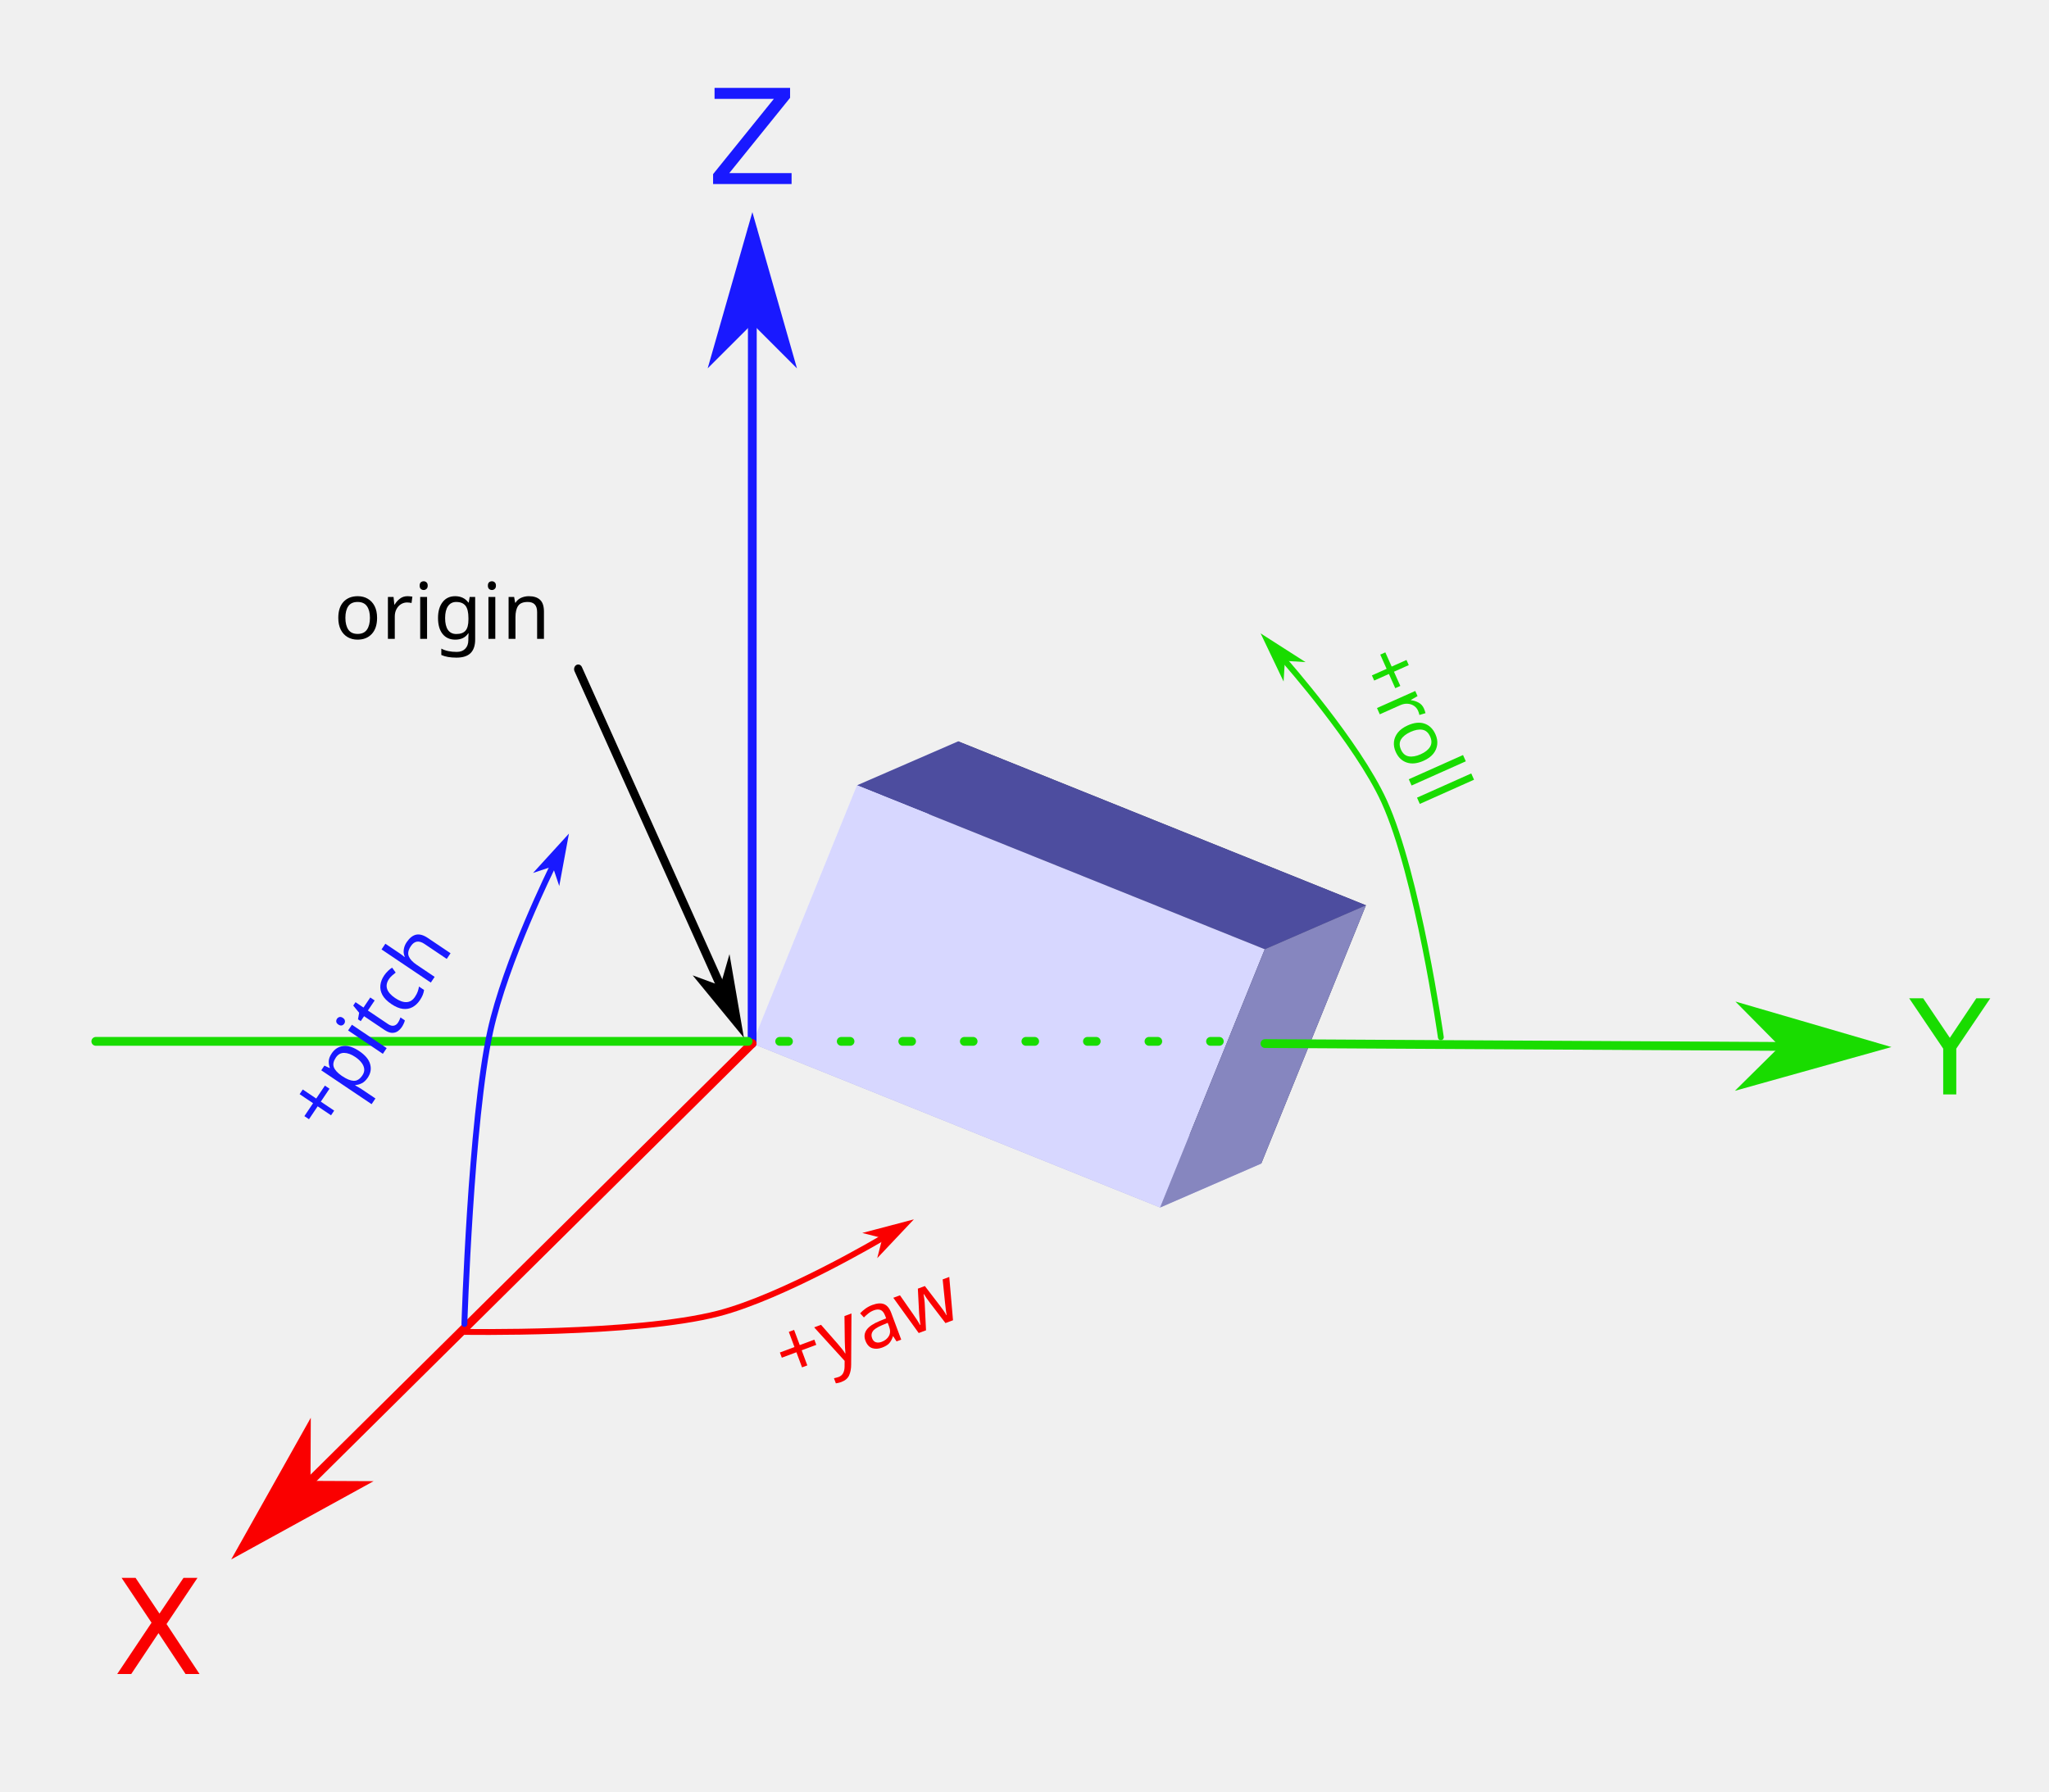
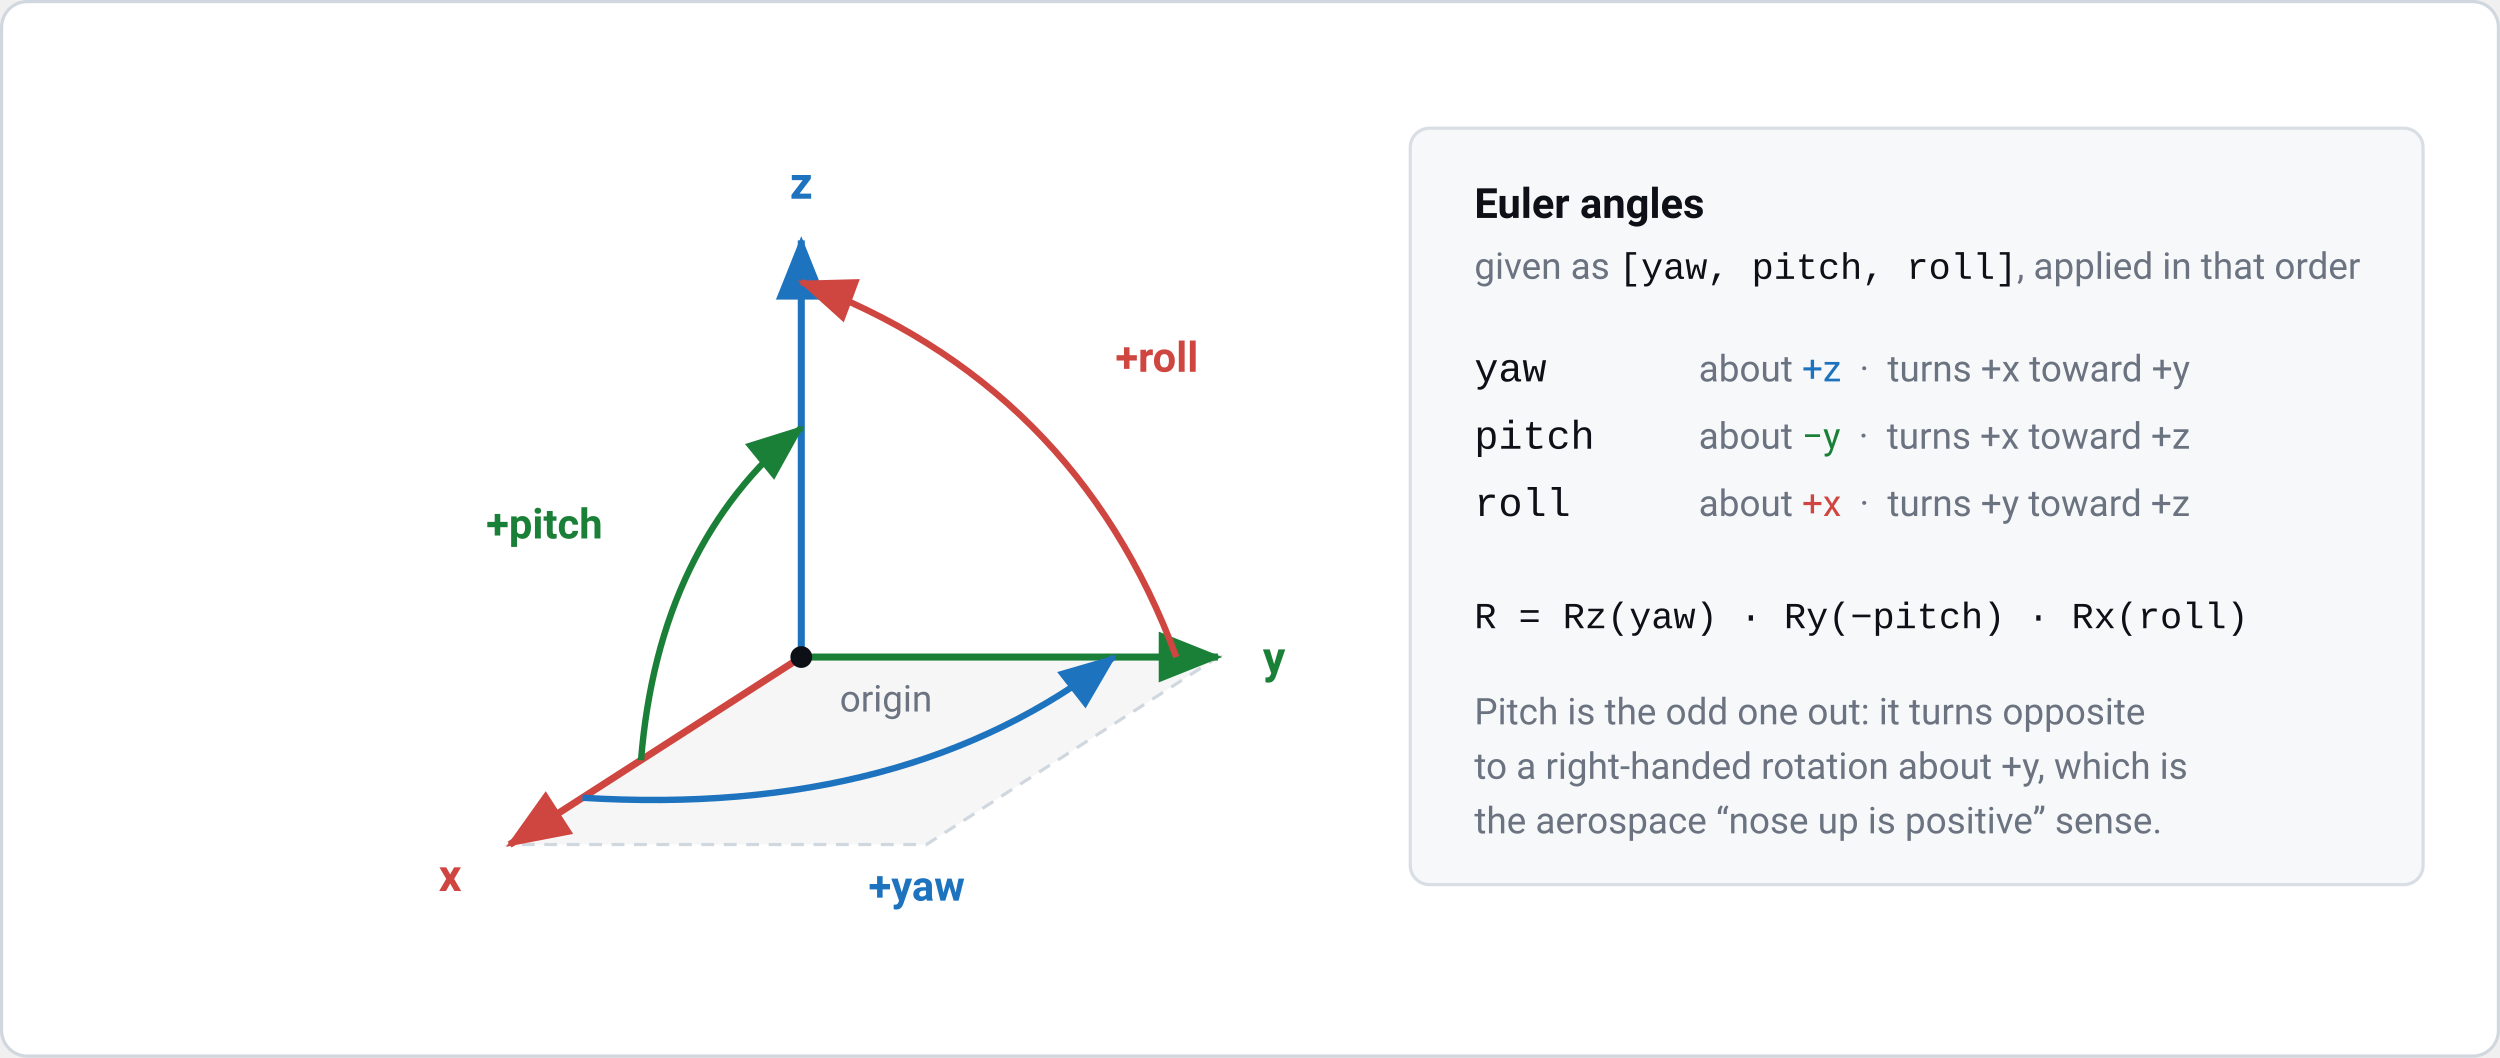
- <svg xmlns="http://www.w3.org/2000/svg" width="699.1" height="611.3" enable-background="new 0 0 661.296 552.551" overflow="visible" version="1.1" viewBox="0 0 699.1 611.3" xml:space="preserve" id="svg44">
-   <defs id="defs3">
-     <marker style="overflow:visible" id="DartArrow" refX="0" refY="0" orient="auto-start-reverse" markerWidth="1" markerHeight="1" viewBox="0 0 1 1" preserveAspectRatio="xMidYMid">
-       <path style="fill:context-stroke;fill-rule:evenodd;stroke:none" d="M 0,0 5,-5 -12.5,0 5,5 Z" transform="scale(-0.5)" id="path45" />
+ <svg xmlns="http://www.w3.org/2000/svg" viewBox="0 0 780 330" width="780" height="330" role="img" aria-label="Yaw, pitch and roll Euler angles, each coloured by the axis it turns about">
+   <style>
+     .bg    { fill:#ffffff; stroke:#d0d7de; stroke-width:1 }
+     .panel { fill:#f6f8fa; stroke:#d8dee4; stroke-width:1 }
+     .hd    { font:600 13px 'IBM Plex Sans','Segoe UI',Roboto,Helvetica,Arial,sans-serif; fill:#0d1117 }
+     .lbl   { font:11.5px 'IBM Plex Sans','Segoe UI',Roboto,Helvetica,Arial,sans-serif; fill:#6b7280 }
+     .ax    { font:600 14px 'IBM Plex Sans','Segoe UI',Roboto,Helvetica,Arial,sans-serif }
+     .mono  { font:12.5px 'IBM Plex Mono',Consolas,'Courier New',monospace; fill:#0d1117 }
+     .ang   { font:600 13px 'IBM Plex Sans','Segoe UI',Roboto,Helvetica,Arial,sans-serif }
+     .aX    { stroke:#cf4640; stroke-width:2.2; fill:none }
+     .aY    { stroke:#1a7f37; stroke-width:2.2; fill:none }
+     .aZ    { stroke:#1e73be; stroke-width:2.2; fill:none }
+   </style>
+   <defs>
+     <marker id="mX" markerWidth="10" markerHeight="9" refX="8.4" refY="3.6" orient="auto">
+       <path d="M0,0 L9,3.6 L0,7.2 z" fill="#cf4640" />
    </marker>
-     <marker id="Arrow1Lstart" overflow="visible" orient="auto">
-       <path transform="matrix(.8 0 0 .8 10 0)" d="m0 0 5-5-17.5 5 17.5 5z" fill="#1919ff" fill-rule="evenodd" stroke="#1919ff" stroke-width="1pt" id="path1" />
+     <marker id="mY" markerWidth="10" markerHeight="9" refX="8.4" refY="3.6" orient="auto">
+       <path d="M0,0 L9,3.6 L0,7.2 z" fill="#1a7f37" />
    </marker>
-     <marker id="b" overflow="visible" orient="auto">
-       <path transform="matrix(.8 0 0 .8 10 0)" d="m0 0 5-5-17.5 5 17.5 5z" fill="#fa0000" fill-rule="evenodd" stroke="#fa0000" stroke-width="1pt" id="path2" />
-     </marker>
-     <marker id="a" overflow="visible" orient="auto">
-       <path transform="matrix(.8 0 0 .8 10 0)" d="m0 0 5-5-17.5 5 17.5 5z" fill="#19dc00" fill-rule="evenodd" stroke="#19dc00" stroke-width="1pt" id="path3" />
-     </marker>
-     <marker id="a-4" overflow="visible" orient="auto" refX="0.0" refY="0.0" viewBox="0 0 17.774 10.156" markerWidth="17.774" markerHeight="10.156" preserveAspectRatio="xMidYMid">
-       <path transform="matrix(0.8,0,0,0.8,10,0)" d="M 0,0 5,-5 -12.5,0 5,5 Z" fill="#19dc00" fill-rule="evenodd" stroke="#19dc00" stroke-width="1pt" id="path3-7" />
-     </marker>
-     <marker style="overflow:visible" id="DartArrow-0" refX="0" refY="0" orient="auto-start-reverse" markerWidth="1" markerHeight="1" viewBox="0 0 1 1" preserveAspectRatio="xMidYMid">
-       <path style="fill:context-stroke;fill-rule:evenodd;stroke:none" d="M 0,0 5,-5 -12.5,0 5,5 Z" transform="scale(-0.5)" id="path45-9" />
-     </marker>
-     <marker style="overflow:visible" id="DartArrow-0-7" refX="0" refY="0" orient="auto-start-reverse" markerWidth="1" markerHeight="1" viewBox="0 0 1 1" preserveAspectRatio="xMidYMid">
-       <path style="fill:context-stroke;fill-rule:evenodd;stroke:none" d="M 0,0 5,-5 -12.5,0 5,5 Z" transform="scale(-0.5)" id="path45-9-4" />
+     <marker id="mZ" markerWidth="10" markerHeight="9" refX="8.4" refY="3.6" orient="auto">
+       <path d="M0,0 L9,3.6 L0,7.2 z" fill="#1e73be" />
    </marker>
  </defs>
-   <g id="g46" style="fill:#fa0000;fill-opacity:1;stroke:#1919ff;stroke-width:2;stroke-linecap:round;stroke-dasharray:none;stroke-opacity:1">
-     <path id="path52" style="fill:#e9e9ff;fill-rule:evenodd;stroke:none;stroke-linejoin:round" d="M 326.91,253.009 292.407,268.007 256.7,356.145 291.203,341.147 Z" points="292.407,268.007 256.7,356.145 291.203,341.147 326.91,253.009 " />
-     <path id="path47" style="fill:#353564;fill-rule:evenodd;stroke:none;stroke-linejoin:round" d="M 466.035,308.962 430.328,397.1 291.203,341.147 326.91,253.009 Z" points="430.328,397.1 291.203,341.147 326.91,253.009 466.035,308.962 " />
-     <path id="path51" style="fill:#afafde;fill-rule:evenodd;stroke:none;stroke-width:2.065;stroke-linejoin:round" d="M 430.328,397.1 395.825,412.098 256.7,356.145 291.203,341.147 Z" points="395.825,412.098 256.7,356.145 291.203,341.147 430.328,397.1 " />
-     <path id="path48" style="fill:#4d4d9f;fill-rule:evenodd;stroke:none;stroke-width:1.924;stroke-linejoin:round" d="m 466.035,308.962 -34.503,14.998 -139.125,-55.953 34.503,-14.998 z" points="431.532,323.96 292.407,268.007 326.91,253.009 466.035,308.962 " />
-     <path id="path50" style="fill:#d7d7ff;fill-rule:evenodd;stroke:none;stroke-width:2.147;stroke-linejoin:round" d="M 431.532,323.96 395.825,412.098 256.7,356.145 292.407,268.007 Z" points="395.825,412.098 256.7,356.145 292.407,268.007 431.532,323.96 " />
-     <path id="path49" style="fill:#8686bf;fill-rule:evenodd;stroke:none;stroke-width:2.065;stroke-linejoin:round" d="m 466.035,308.962 -34.503,14.998 -35.707,88.138 34.503,-14.998 z" points="431.532,323.96 395.825,412.098 430.328,397.1 466.035,308.962 " />
-   </g>
-   <symbol id="Org._Chart_-_Connector" transform="translate(47.4 25.39)" viewBox="-5.694 -17.641 11.389 35.281">
-     <path d="m0.999 17.64v-26.14c1.848 1.26 3.053 1.887 4.696 1.951-2.833-2.865-4.307-6.59-5.695-11.09-1.328 4.5-2.949 8.061-5.695 11.09 1.785-0.193 2.863-0.715 4.828-1.99v26.18z" id="path6" />
-   </symbol>
-   <g fill="#1919ff" aria-label="Z" id="g7">
-     <path d="m 243.8,30 h 25.77 v 3.384 l -20.74,25.69 h 21.25 v 3.735 H 243.3 v -3.384 l 20.74,-25.69 H 243.8 Z" fill="#1919ff" id="path7" />
-   </g>
-   <path d="m 256.7,78.22 -0.083,277.9" fill="#1919ff" fill-rule="evenodd" marker-start="url(#Arrow1Lstart)" stroke="#1919ff" stroke-linecap="round" stroke-linejoin="round" stroke-miterlimit="2" stroke-width="3" style="paint-order:stroke markers fill" id="path8" />
-   <g fill="#fa0000" aria-label="X" id="g9">
-     <path d="m 41.49,538.5 h 4.768 l 8.152,12.19 8.196,-12.19 h 4.768 l -10.55,15.75 11.25,17.05 h -4.768 l -9.229,-13.95 -9.294,13.95 h -4.79 l 11.71,-17.51 z" fill="#fa0000" id="path9" />
-   </g>
-   <g fill="#19dc00" aria-label="Y" id="g11">
-     <path d="m 651.4,340.7 h 4.768 l 9.097,13.49 9.031,-13.49 h 4.768 l -11.6,17.18 v 15.62 h -4.46 v -15.62 z" fill="#19dc00" id="path11" />
-   </g>
-   <g fill-rule="evenodd" stroke-linecap="round" stroke-linejoin="round" stroke-miterlimit="2" id="g15">
-     <path d="m 83.02,528.1 173.6,-172" fill="#fa0000" marker-start="url(#b)" stroke="#fa0000" stroke-width="3" style="paint-order:stroke markers fill" id="path15" />
-   </g>
-   <g fill-rule="evenodd" id="g23" />
-   <text x="519.194" y="497.218" fill="#5b5b5b" fill-rule="evenodd" font-family="Arial" font-size="85.33px" font-style="italic" stroke-dashoffset="17.6" stroke-linecap="round" stroke-linejoin="round" stroke-miterlimit="2" stroke-width="3" style="line-height:1.25;font-variant-ligatures:normal;font-variant-caps:normal;font-variant-numeric:normal;font-feature-settings:normal;paint-order:stroke markers fill" xml:space="preserve" id="text24">
-     <tspan x="519.194" y="574.289" id="tspan24" />
-   </text>
-   <path style="fill:none;stroke:#fa0000;stroke-width:2;stroke-linecap:round;stroke-dasharray:none;stroke-opacity:1;marker-end:url(#DartArrow)" d="m 157.276,454.529 c 0,0 59.322,1.103 87.8,-6.255 22.344,-5.773 55.977,-25.747 55.977,-25.747" id="path44" />
-   <path style="fill:none;stroke:#19dc00;stroke-width:2;stroke-linecap:round;stroke-dasharray:none;stroke-opacity:1;marker-end:url(#DartArrow-0)" d="m 491.604,354.004 c 0,0 -7.836,-55.295 -19.383,-80.579 -9.06,-19.838 -33.835,-47.896 -33.835,-47.896" id="path44-5" />
-   <text xml:space="preserve" style="font-weight:500;font-size:26.667px;font-family:'IBM Plex Mono';-inkscape-font-specification:'IBM Plex Mono Medium';text-align:center;letter-spacing:0px;text-anchor:middle;fill:#fa0000;fill-opacity:1;stroke:#000000;stroke-width:2;stroke-linecap:round;stroke-dasharray:none;stroke-opacity:1" x="125.111" y="535.781" id="text45" transform="rotate(-20.43523)">
-     <tspan id="tspan45" x="133.111" y="535.781" style="font-size:26.667px;fill:#fa0000;fill-opacity:1;stroke:none">+yaw </tspan>
-   </text>
-   <text xml:space="preserve" style="font-weight:500;font-size:26.667px;font-family:'IBM Plex Mono';-inkscape-font-specification:'IBM Plex Mono Medium';text-align:center;letter-spacing:0px;text-anchor:middle;fill:#19dc00;fill-opacity:1;stroke:#000000;stroke-width:2;stroke-linecap:round;stroke-dasharray:none;stroke-opacity:1" x="432.884" y="-330.482" id="text45-7" transform="rotate(65.9397)">
-     <tspan id="tspan45-4" x="432.884" y="-330.482" style="font-size:26.667px;fill:#19dc00;fill-opacity:1;stroke:none">+roll</tspan>
-   </text>
-   <path d="M 639.512,357.3 431.596,356.145" fill="#19dc00" fill-rule="evenodd" marker-start="url(#a)" stroke="#19dc00" stroke-linecap="round" stroke-linejoin="round" stroke-miterlimit="2" stroke-width="3" style="paint-order:stroke markers fill" id="path10" />
-   <path style="fill:#fa0000;fill-opacity:1;stroke:#19dc00;stroke-width:3.293;stroke-linecap:round;stroke-dasharray:3.293,19.758;stroke-dashoffset:0;stroke-opacity:1" d="m 431.596,356.145 c -58.341,0 -116.681,0 -175.022,0" id="path53" transform="matrix(0.9110042,0,0,0.9110042,22.83407,30.94542)" />
-   <path style="fill:#fa0000;fill-opacity:1;stroke:#19dc00;stroke-width:2.359;stroke-linecap:round;stroke-dasharray:none;stroke-dashoffset:0;stroke-opacity:1" d="m 431.596,356.145 c -58.341,0 -116.681,0 -175.022,0" id="path53-7" transform="matrix(1.27169,0,0,1.27169,-293.5935,-97.51089)" />
-   <path style="fill:none;stroke:#1919ff;stroke-width:2;stroke-linecap:round;stroke-dasharray:none;stroke-opacity:1;marker-end:url(#DartArrow-0-7)" d="m 158.449,451.851 c 0,0 2.13,-69.333 8.827,-99.917 5.255,-23.996 21.283,-56.254 21.283,-56.254" id="path44-5-8" />
-   <text xml:space="preserve" style="font-weight:500;font-size:26.667px;font-family:'IBM Plex Mono';-inkscape-font-specification:'IBM Plex Mono Medium';text-align:center;letter-spacing:0px;text-anchor:middle;fill:#1919ff;fill-opacity:1;stroke:#000000;stroke-width:2;stroke-linecap:round;stroke-dasharray:none;stroke-opacity:1" x="-210.256" y="309.155" id="text45-4" transform="rotate(-56.06393)">
-     <tspan id="tspan45-9" x="-210.256" y="309.155" style="font-size:26.667px;fill:#1919ff;fill-opacity:1;stroke:none">+pitch</tspan>
-   </text>
-   <text xml:space="preserve" style="font-weight:500;font-size:26.667px;font-family:'IBM Plex Mono';-inkscape-font-specification:'IBM Plex Mono Medium';text-align:center;letter-spacing:0px;text-anchor:middle;fill:#19dc00;fill-opacity:1;stroke:#1919ff;stroke-width:3;stroke-linecap:round;stroke-dasharray:none;stroke-dashoffset:0;stroke-opacity:1" x="156.716" y="218.031" id="text53">
-     <tspan id="tspan53" x="164.716" y="218.031" style="fill:#000000;fill-opacity:1;stroke:none">origin </tspan>
-   </text>
-   <path style="fill:none;fill-opacity:1;stroke:#000000;stroke-width:3.781;stroke-linecap:round;stroke-dasharray:none;stroke-dashoffset:0;stroke-opacity:1;marker-end:url(#DartArrow)" d="m 189.944,227.558 c 21.71,42.612 43.42,85.225 65.13,127.837" id="path54" transform="matrix(0.7451414,0,0,0.8447306,55.7471,36.14802)" />
+   <rect class="bg" x="0.5" y="0.5" width="779" height="329" rx="8" />
+   <path d="M250,205 L159,263.5 L289,263.5 L380,205 Z" fill="#6b7280" fill-opacity="0.06" stroke="#d0d7de" stroke-width="1" stroke-dasharray="4 3" />
+   <line class="aZ" x1="250" y1="205" x2="250" y2="75" marker-end="url(#mZ)" />
+   <line class="aY" x1="250" y1="205" x2="380" y2="205" marker-end="url(#mY)" />
+   <line class="aX" x1="250" y1="205" x2="159" y2="263.5" marker-end="url(#mX)" />
+   <text class="ax" x="250" y="62" text-anchor="middle" fill="#1e73be">z</text>
+   <text class="ax" x="394" y="210" fill="#1a7f37">y</text>
+   <text class="ax" x="144" y="278" text-anchor="end" fill="#cf4640">x</text>
+   <circle cx="250" cy="205" r="3.4" fill="#0d1117" />
+   <text class="lbl" x="262" y="222">origin</text>
+   <path d="M181.7,248.9 Q283.3,255.2 347.5,205" stroke="#1e73be" stroke-width="2" fill="none" marker-end="url(#mZ)" />
+   <text class="ang" x="286" y="281" text-anchor="middle" fill="#1e73be">+yaw</text>
+   <path d="M200,237.2 Q205.4,169.9 250,133.5" stroke="#1a7f37" stroke-width="2" fill="none" marker-end="url(#mY)" />
+   <text class="ang" x="188" y="168" text-anchor="end" fill="#1a7f37">+pitch</text>
+   <path d="M367,205 Q335.4,119.6 250,88" stroke="#cf4640" stroke-width="2" fill="none" marker-end="url(#mX)" />
+   <text class="ang" x="348" y="116" fill="#cf4640">+roll</text>
+   <rect class="panel" x="440" y="40" width="316" height="236" rx="6" />
+   <text class="hd" x="460" y="68">Euler angles</text>
+   <text class="lbl" x="460" y="87">given as <tspan class="mono" style="font-size:11.5px">[yaw, pitch, roll]</tspan>, applied in that order</text>
+   <text class="mono" x="460" y="119" fill="#1e73be">yaw</text>
+   <text class="lbl" x="530" y="119">about <tspan fill="#1e73be">+z</tspan>  ·  turns +x toward +y</text>
+   <text class="mono" x="460" y="140" fill="#1a7f37">pitch</text>
+   <text class="lbl" x="530" y="140">about <tspan fill="#1a7f37">−y</tspan>  ·  turns +x toward +z</text>
+   <text class="mono" x="460" y="161" fill="#cf4640">roll</text>
+   <text class="lbl" x="530" y="161">about <tspan fill="#cf4640">+x</tspan>  ·  turns +y toward +z</text>
+   <text class="mono" x="460" y="196" style="font-size:11.5px">R = Rz(yaw) · Ry(−pitch) · Rx(roll)</text>
+   <text class="lbl" x="460" y="226">Pitch is the odd one out: it turns opposite</text>
+   <text class="lbl" x="460" y="243">to a right-handed rotation about +y, which is</text>
+   <text class="lbl" x="460" y="260">the aerospace “nose up is positive” sense.</text>
</svg>
